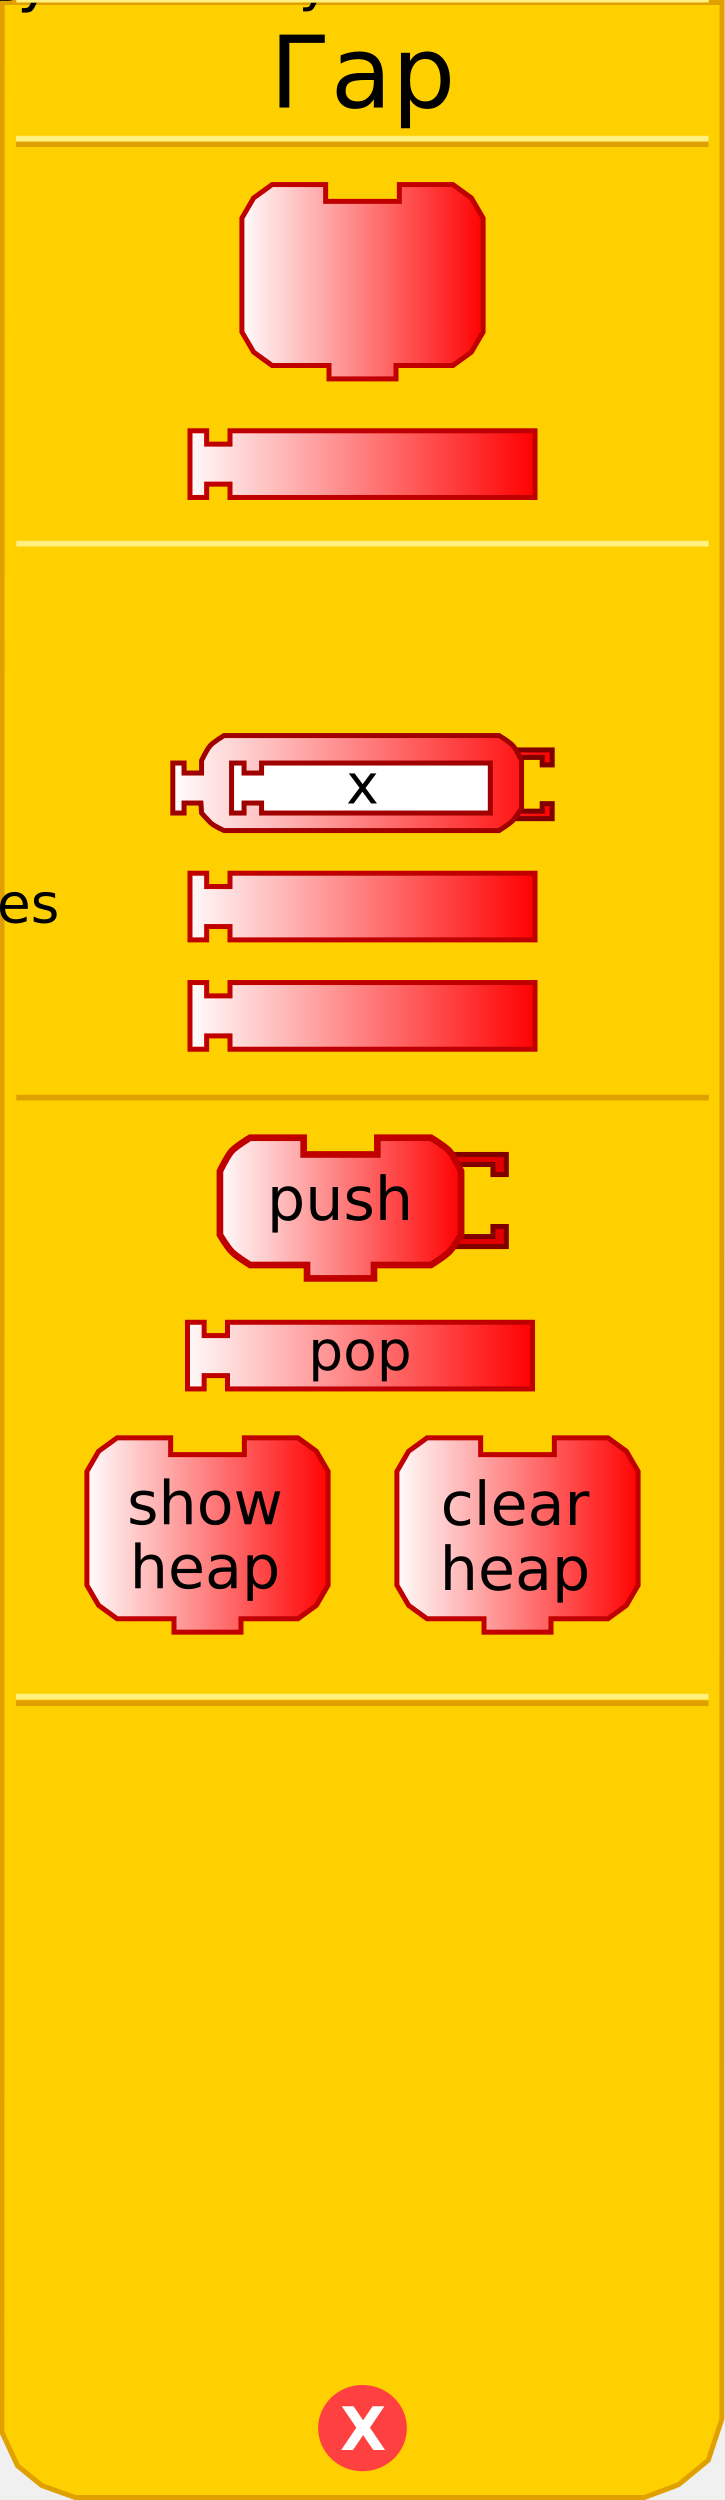
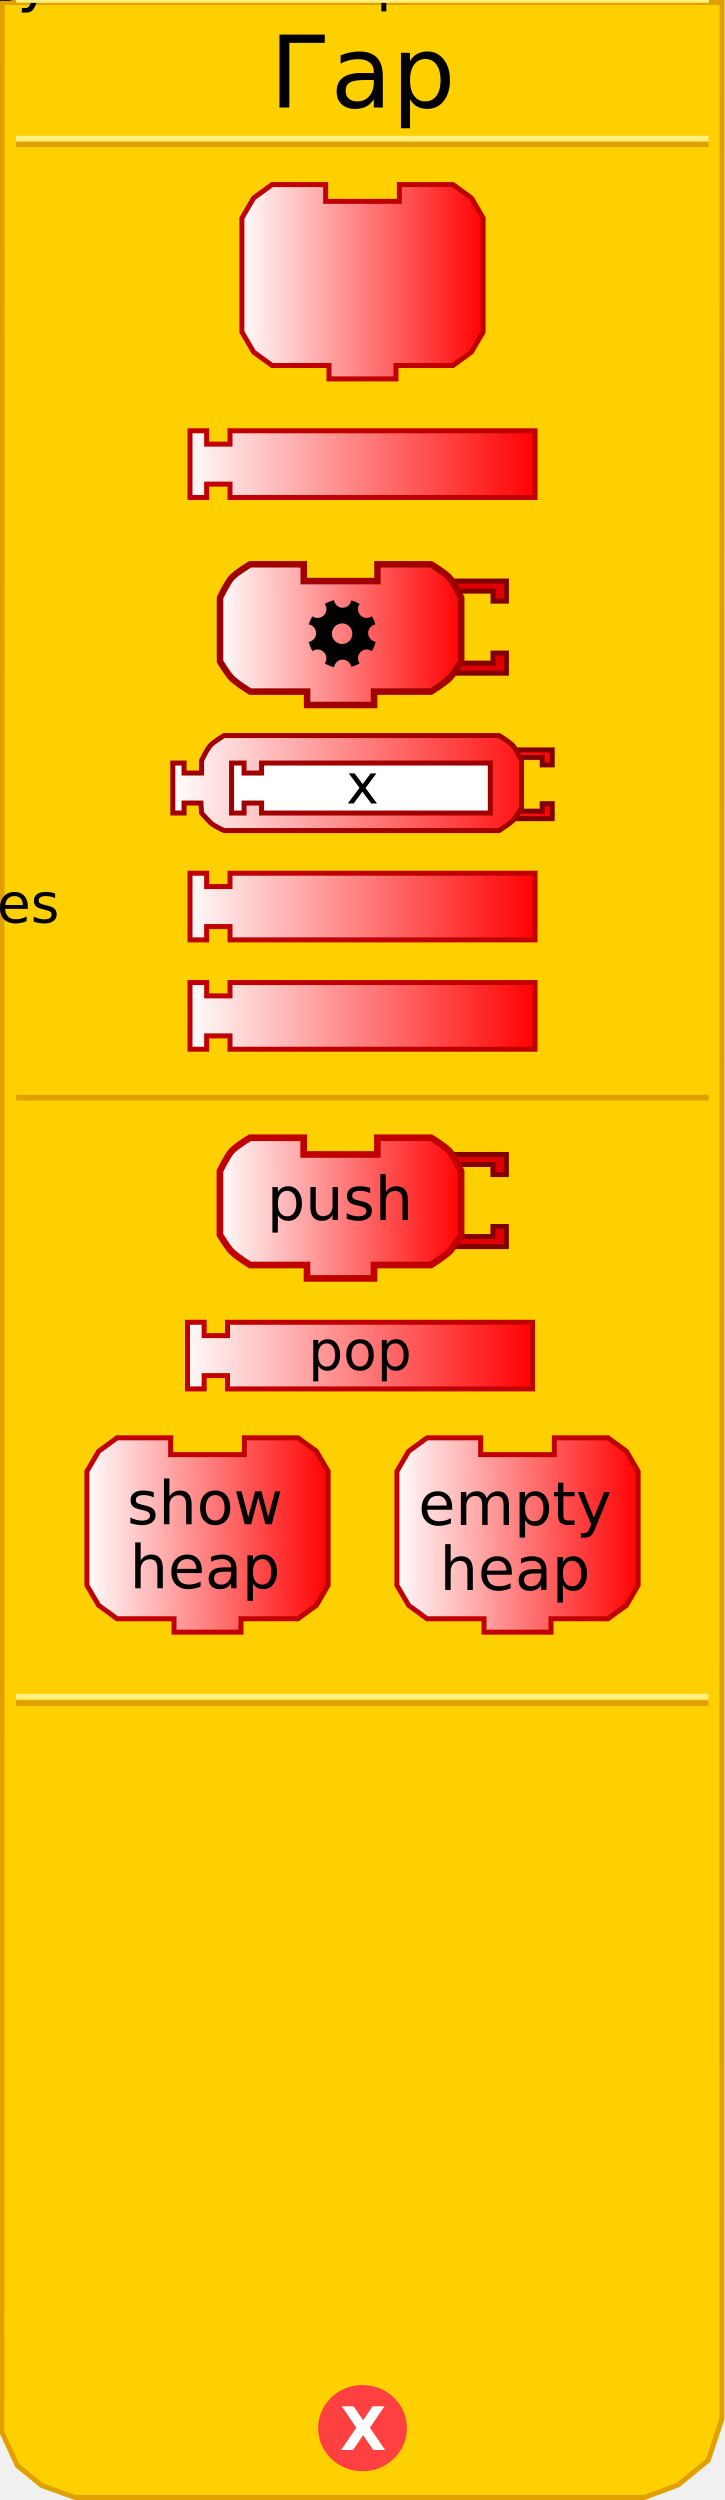
<svg xmlns="http://www.w3.org/2000/svg" xmlns:xlink="http://www.w3.org/1999/xlink" version="1.0" width="145" height="500" id="svg2">
  <defs id="defs4">
    <linearGradient id="linearGradient3712">
      <stop id="stop3714" style="stop-color:#ffffff;stop-opacity:1" offset="0" />
      <stop id="stop3716" style="stop-color:#ff0000;stop-opacity:1" offset="1" />
    </linearGradient>
    <linearGradient x1="69" y1="226" x2="140" y2="226" id="linearGradient2431" xlink:href="#linearGradient3712" gradientUnits="userSpaceOnUse" gradientTransform="translate(-32.52428,-133.8278)" />
    <linearGradient x1="0" y1="22" x2="74" y2="22" id="linearGradient3208" xlink:href="#linearGradient3712" gradientUnits="userSpaceOnUse" gradientTransform="matrix(0.67,0,0,0.67,47.71,36.24818)" />
    <linearGradient x1="69" y1="226" x2="140" y2="226" id="linearGradient2505" xlink:href="#linearGradient3712" gradientUnits="userSpaceOnUse" gradientTransform="translate(-32.52428,106.1141)" />
    <linearGradient x1="69.856" y1="226.654" x2="140.193" y2="226.654" id="linearGradient2507" xlink:href="#linearGradient3712" gradientUnits="userSpaceOnUse" gradientTransform="translate(-32.52428,132.449)" />
    <linearGradient x1="0" y1="22" x2="74" y2="22" id="linearGradient2513" xlink:href="#linearGradient3712" gradientUnits="userSpaceOnUse" gradientTransform="matrix(0.5,0,0,0.5,34.0625,146.6083)" />
    <linearGradient x1="34.062" y1="156.608" x2="110.938" y2="156.608" id="linearGradient3199" xlink:href="#linearGradient3712" gradientUnits="userSpaceOnUse" />
    <linearGradient x1="34.062" y1="156.608" x2="110.938" y2="156.608" id="linearGradient3209" xlink:href="#linearGradient3712" gradientUnits="userSpaceOnUse" />
    <linearGradient x1="34.062" y1="156.608" x2="110.938" y2="156.608" id="linearGradient3213" xlink:href="#linearGradient3712" gradientUnits="userSpaceOnUse" />
    <linearGradient x1="34.062" y1="156.608" x2="110.938" y2="156.608" id="linearGradient3219" xlink:href="#linearGradient3712" gradientUnits="userSpaceOnUse" />
    <linearGradient x1="34.062" y1="156.608" x2="110.938" y2="156.608" id="linearGradient3222" xlink:href="#linearGradient3712" gradientUnits="userSpaceOnUse" />
    <linearGradient x1="34.062" y1="156.608" x2="110.938" y2="156.608" id="linearGradient3225" xlink:href="#linearGradient3712" gradientUnits="userSpaceOnUse" />
    <linearGradient x1="0" y1="22" x2="74" y2="22" id="linearGradient3318" xlink:href="#linearGradient3712" gradientUnits="userSpaceOnUse" gradientTransform="matrix(0.67,0,0,0.67,15.71,283.0426)" />
    <linearGradient x1="0" y1="22" x2="74" y2="22" id="linearGradient3320" xlink:href="#linearGradient3712" gradientUnits="userSpaceOnUse" gradientTransform="matrix(0.67,0,0,0.67,77.71,282.9)" />
    <linearGradient x1="69" y1="226" x2="140" y2="226" id="linearGradient3322" xlink:href="#linearGradient3712" gradientUnits="userSpaceOnUse" gradientTransform="translate(-33.02428,30.4667)" />
    <linearGradient x1="0" y1="22" x2="74" y2="22" id="linearGradient3452" xlink:href="#linearGradient3712" gradientUnits="userSpaceOnUse" gradientTransform="matrix(0.67,0,0,0.67,43.3125,226.8727)" />
+     <linearGradient x1="0" y1="22" x2="74" y2="22" id="linearGradient3338" xlink:href="#linearGradient3712" gradientUnits="userSpaceOnUse" gradientTransform="matrix(0.67,0,0,0.67,43.33,112.19)" />
  </defs>
  <path d="M 0.434,0.5 L 0.372,486.41 L 3.496,493.143 L 8.37,497.107 L 15.031,499.503 L 128.856,499.503 L 135.705,496.939 L 141.654,492.047 L 144.378,483.792 L 144.416,0.5 L 0.434,0.5 z" id="path23" style="fill:#ffd000;fill-opacity:1;stroke:#e0a000;stroke-width:1px;stroke-opacity:1" />
  <path d="M 79.5,438.375 C 79.5,442.862 75.75,446.5 71.125,446.5 C 66.5,446.5 62.75,442.862 62.75,438.375 C 62.75,433.888 66.5,430.25 71.125,430.25 C 75.75,430.25 79.5,433.888 79.5,438.375 L 79.5,438.375 z" transform="translate(1.375,47.25098)" id="path39" style="fill:#ff4040;fill-opacity:1;stroke:#ff4040;stroke-width:1;stroke-opacity:1" />
  <text id="text41" style="font-size:12px;font-variant:normal;font-weight:bold;text-align:start;text-anchor:start;fill:#ffffff;fill-opacity:1;stroke:none;stroke-width:1px;stroke-opacity:1;font-family:Bitstream Vera Sans">
    <tspan x="68" y="490" id="tspan43" style="font-size:12px">X</tspan>
  </text>
  <rect width="137.5" height="0.14" x="3.7" y="-28.9" transform="scale(1,-1)" id="rect15" style="opacity:1;fill:#ffd000;fill-opacity:1;stroke:#e0a000;stroke-width:1;stroke-opacity:1" />
  <rect width="137.5" height="0.14" x="3.7" y="-27.8" transform="scale(1,-1)" id="rect17" style="opacity:1;fill:#ffd000;fill-opacity:1;stroke:#fff080;stroke-width:1;stroke-opacity:1" />
  <rect width="137.5" height="0.14" x="3.7" y="-340.7" transform="scale(1,-1)" id="rect19" style="opacity:1;fill:#ffd000;fill-opacity:1;stroke:#e0a000;stroke-width:1;stroke-opacity:1" />
  <rect width="137.5" height="0.14" x="3.7" y="-339.4" transform="scale(1,-1)" id="rect4001" style="opacity:1;fill:#ffd000;fill-opacity:1;stroke:#fff080;stroke-width:1;stroke-opacity:1" />
  <text id="text28" style="font-size:12px;text-align:center;text-anchor:middle;font-family:Bitstream Vera Sans">
    <tspan x="72.5" y="21.5" id="tspan30" style="font-size:20px">Гар</tspan>
  </text>
  <path d="M 79.87,36.918 C 90.59,36.918 90.59,36.918 90.59,36.918 L 94.275,39.598 L 96.62,43.618 L 96.62,66.398 L 94.275,70.418 L 90.59,73.098 L 79.2,73.098 L 79.2,73.098 L 79.2,75.778 L 65.8,75.778 L 65.8,73.098 L 54.41,73.098 L 50.725,70.418 L 48.38,66.398 L 48.38,43.618 L 50.725,39.598 L 54.41,36.918 L 65.13,36.918 L 65.13,40.268 L 79.87,40.268 L 79.87,36.918 z" id="path10" style="fill:url(#linearGradient3208);fill-opacity:1;stroke:#c00000;stroke-width:1;stroke-miterlimit:4;stroke-dasharray:none;stroke-opacity:1" />
  <text style="font-size:8.04px;text-align:center;text-anchor:middle;font-family:Bitstream Vera Sans">
    <tspan x="72." y="54." id="tspan14" style="font-size:12.06px">read</tspan>
  </text>
  <text style="font-size:8.04px;text-align:center;text-anchor:middle;font-family:Bitstream Vera Sans">
    <tspan x="72." y="67." id="tspan18" style="font-size:12.06px">key</tspan>
  </text>
  <path d="M 37.998,86.159 L 41.332,86.159 L 41.332,88.826 L 45.999,88.826 L 45.999,86.159 L 107.002,86.159 L 107.002,99.493 L 45.999,99.493 L 45.999,96.826 L 41.332,96.826 L 41.332,99.493 L 37.998,99.493 L 37.998,86.159 z" id="path2425" style="fill:url(#linearGradient2431);fill-opacity:1;stroke:#c00000;stroke-width:1;stroke-opacity:1" />
  <text style="font-size:12px;text-align:center;text-anchor:middle;font-family:Bitstream Vera Sans">
-     <tspan x="72.5" y="96." id="tspan2429" style="font-size:11px">keyboard</tspan>
+     <tspan x="72.5" y="96." id="tspan2429" style="font-size:11px">гар</tspan>
  </text>
  <g transform="translate(-1e-6,-151.4585)" id="g2492">
    <path d="M 37.998,326.101 L 41.332,326.101 L 41.332,328.768 L 45.999,328.768 L 45.999,326.101 L 107.002,326.101 L 107.002,339.435 L 45.999,339.435 L 45.999,336.768 L 41.332,336.768 L 41.332,339.435 L 37.998,339.435 L 37.998,326.101 z" id="path2435" style="fill:url(#linearGradient2505);fill-opacity:1;stroke:#c00000;stroke-width:1;stroke-opacity:1" />
    <text style="font-size:12px;text-align:center;text-anchor:middle;font-family:Bitstream Vera Sans">
      <tspan x="72." y="336" id="tspan2439" style="font-size:11px">hres</tspan>
    </text>
  </g>
  <g transform="translate(-5e-7,-155.9256)" id="g2497">
    <path d="M 37.998,352.436 L 41.332,352.436 L 41.332,355.103 L 45.999,355.103 L 45.999,352.436 L 107.002,352.436 L 107.002,365.77 L 45.999,365.77 L 45.999,363.103 L 41.332,363.103 L 41.332,365.77 L 37.998,365.77 L 37.998,352.436 z" id="path2429" style="fill:url(#linearGradient2507);fill-opacity:1;stroke:#c00000;stroke-width:1;stroke-opacity:1" />
    <text style="font-size:12px;text-align:center;text-anchor:middle;font-family:Bitstream Vera Sans">
      <tspan x="72.5" y="362." id="tspan2433" style="font-size:11px">vres</tspan>
    </text>
  </g>
-   <rect width="137.5" height="0.14" x="3.75" y="-109." transform="scale(1,-1)" id="rect2656" style="opacity:1;fill:#ffd000;fill-opacity:1;stroke:#e0a000;stroke-width:1;stroke-opacity:1" />
-   <rect width="137.5" height="0.14" x="3.75" y="-108.8" transform="scale(1,-1)" id="rect2658" style="opacity:1;fill:#ffd000;fill-opacity:1;stroke:#fff080;stroke-width:1;stroke-opacity:1" />
+   <rect width="137.5" height="0.14" x="3.75" y="-108." transform="scale(1,-1)" id="rect2656" style="opacity:1;fill:#ffd000;fill-opacity:1;stroke:#e0a000;stroke-width:1;stroke-opacity:1" />
+   <rect width="137.5" height="0.14" x="3.75" y="-107." transform="scale(1,-1)" id="rect2658" style="opacity:1;fill:#ffd000;fill-opacity:1;stroke:#fff080;stroke-width:1;stroke-opacity:1" />
  <path d="M 102.188,149.983 L 110.438,149.983 L 110.438,152.983 L 108.438,152.983 L 108.438,151.483 L 103.188,151.483" id="path2493" style="fill:url(#linearGradient3225);fill-opacity:1;stroke:#800000;stroke-width:1;stroke-miterlimit:4;stroke-dasharray:none;stroke-opacity:1" />
  <path d="M 102.188,163.733 L 110.438,163.733 L 110.438,160.733 L 108.438,160.733 L 108.438,162.233 L 103.188,162.233" id="path2495" style="fill:url(#linearGradient3222);fill-opacity:1;stroke:#800000;stroke-width:1;stroke-miterlimit:4;stroke-dasharray:none;stroke-opacity:1" />
  <path d="M 63.312,147.108 C 71.312,147.108 99.812,147.108 99.812,147.108 C 99.812,147.108 101.878,148.352 102.562,149.108 C 103.261,149.881 104.312,152.108 104.312,152.108 L 104.312,161.608 C 104.312,161.608 103.204,163.455 102.562,164.108 C 101.848,164.836 99.812,166.108 99.812,166.108 L 63.312,166.108 L 63.312,166.108 L 53.312,166.108 L 44.812,166.108 C 44.812,166.108 42.777,165.226 42.062,164.498 C 41.421,163.845 40.312,162.608 40.312,162.608 L 40.182,160.608 L 36.812,160.608 L 36.812,162.608 L 34.562,162.608 L 34.562,152.608 L 36.812,152.608 L 36.812,154.608 L 40.312,154.608 L 40.312,152.108 C 40.312,152.108 41.364,149.881 42.062,149.108 C 42.747,148.352 44.812,147.108 44.812,147.108 L 53.312,147.108 L 63.312,147.108 z" id="path2653" style="fill:url(#linearGradient3219);fill-opacity:1;stroke:#a00000;stroke-width:1;stroke-miterlimit:4;stroke-dasharray:none;stroke-opacity:1" />
  <path d="M 46.312,152.608 L 48.812,152.608 L 48.812,154.608 L 52.312,154.608 L 52.312,152.608 L 98.063,152.608 L 98.063,162.608 L 52.312,162.608 L 52.312,160.608 L 48.812,160.608 L 48.812,162.608 L 46.312,162.608 L 46.312,152.608 z" id="path9" style="fill:#ffffff;fill-opacity:1;stroke:#a00000;stroke-width:1;stroke-miterlimit:4;stroke-dasharray:none;stroke-opacity:1" />
  <text style="font-size:12px;text-align:center;text-anchor:middle;fill:#000000;fill-opacity:1;font-family:Bitstream Vera Sans">
    <tspan x="72.5" y="160.7" id="tspan2696" style="font-size:11px;fill:#000000;fill-opacity:1">x</tspan>
  </text>
  <rect width="137.5" height="0.14" x="3.75" y="-219.6" transform="scale(1,-1)" id="rect3247" style="opacity:1;fill:#ffd000;fill-opacity:1;stroke:#e0a000;stroke-width:1;stroke-opacity:1" />
  <rect width="137.5" height="0.14" x="3.75" y="-218." transform="scale(1,-1)" id="rect3249" style="opacity:1;fill:#ffd000;fill-opacity:1;stroke:#fff080;stroke-width:1;stroke-opacity:1" />
  <g transform="translate(0,14)" id="g3283">
    <path d="M 37.498,250.453 L 40.832,250.453 L 40.832,253.12 L 45.499,253.12 L 45.499,250.453 L 106.502,250.453 L 106.502,263.787 L 45.499,263.787 L 45.499,261.121 L 40.832,261.121 L 40.832,263.787 L 37.498,263.787 L 37.498,250.453 z" id="path3261" style="fill:url(#linearGradient3322);fill-opacity:1;stroke:#c00000;stroke-width:1;stroke-opacity:1" />
    <text style="font-size:12px;text-align:center;text-anchor:middle;font-family:Bitstream Vera Sans">
      <tspan x="72" y="260" id="tspan3265" style="font-size:11px">pop</tspan>
    </text>
  </g>
  <g transform="translate(1,4)" id="g3304">
    <g transform="translate(0,-0.14263)" id="g3288">
      <path d="M 47.87,283.713 C 58.59,283.713 58.59,283.713 58.59,283.713 L 62.275,286.393 L 64.62,290.413 L 64.62,313.193 L 62.275,317.213 L 58.59,319.893 L 47.2,319.893 L 47.2,319.893 L 47.2,322.573 L 33.8,322.573 L 33.8,319.893 L 22.41,319.893 L 18.725,317.213 L 16.38,313.193 L 16.38,290.413 L 18.725,286.393 L 22.41,283.713 L 33.13,283.713 L 33.13,287.063 L 47.87,287.063 L 47.87,283.713 z" id="path3251" style="fill:url(#linearGradient3318);fill-opacity:1;stroke:#c00000;stroke-width:1;stroke-miterlimit:4;stroke-dasharray:none;stroke-opacity:1" />
      <text style="font-size:8.04px;text-align:center;text-anchor:middle;font-family:Bitstream Vera Sans">
        <tspan x="40" y="301" id="tspan3255" style="font-size:12.06px">show</tspan>
      </text>
      <text style="font-size:8.04px;text-align:center;text-anchor:middle;font-family:Bitstream Vera Sans">
        <tspan x="40" y="313.8" id="tspan3259" style="font-size:12.06px">heap</tspan>
      </text>
    </g>
    <g id="g3295">
      <path d="M 109.87,283.57 C 120.59,283.57 120.59,283.57 120.59,283.57 L 124.275,286.25 L 126.62,290.27 L 126.62,313.05 L 124.275,317.07 L 120.59,319.75 L 109.2,319.75 L 109.2,319.75 L 109.2,322.43 L 95.8,322.43 L 95.8,319.75 L 84.41,319.75 L 80.725,317.07 L 78.38,313.05 L 78.38,290.27 L 80.725,286.25 L 84.41,283.57 L 95.13,283.57 L 95.13,286.92 L 109.87,286.92 L 109.87,283.57 z" id="path3271" style="fill:url(#linearGradient3320);fill-opacity:1;stroke:#c00000;stroke-width:1;stroke-miterlimit:4;stroke-dasharray:none;stroke-opacity:1" />
      <text style="font-size:8.04px;text-align:center;text-anchor:middle;font-family:Bitstream Vera Sans">
-         <tspan x="102" y="301" id="tspan3275" style="font-size:12.06px">clear</tspan>
+         <tspan x="102" y="301" id="tspan3275" style="font-size:12.06px">empty</tspan>
      </text>
      <text style="font-size:8.04px;text-align:center;text-anchor:middle;font-family:Bitstream Vera Sans">
        <tspan x="102" y="314" id="tspan3279" style="font-size:12.06px">heap</tspan>
      </text>
    </g>
  </g>
  <path d="M 90.213,230.893 L 101.267,230.893 L 101.267,234.913 L 98.588,234.913 L 98.588,232.903 L 91.552,232.903" id="path3422" style="fill:#e00000;fill-opacity:1;stroke:#800000;stroke-width:1;stroke-miterlimit:4;stroke-dasharray:none;stroke-opacity:1" />
  <path d="M 90.213,249.318 L 101.267,249.318 L 101.267,245.298 L 98.588,245.298 L 98.588,247.308 L 91.552,247.308" id="path3424" style="fill:#e00000;fill-opacity:1;stroke:#800000;stroke-width:1;stroke-miterlimit:4;stroke-dasharray:none;stroke-opacity:1" />
  <path d="M 75.472,227.543 C 86.192,227.543 86.192,227.543 86.192,227.543 C 86.192,227.543 88.961,229.209 89.877,230.223 C 90.814,231.258 92.222,234.243 92.222,234.243 L 92.222,246.973 C 92.222,246.973 90.737,249.447 89.877,250.323 C 88.92,251.298 86.192,253.003 86.192,253.003 L 74.802,253.003 L 74.802,253.003 L 74.802,255.683 L 61.403,255.683 L 61.403,253.003 L 50.013,253.003 C 50.013,253.003 47.285,251.298 46.328,250.323 C 45.468,249.447 43.983,246.973 43.983,246.973 L 43.983,234.243 C 43.983,234.243 45.391,231.258 46.328,230.223 C 47.244,229.209 50.013,227.543 50.013,227.543 L 60.733,227.543 L 60.733,230.893 L 75.472,230.893 L 75.472,227.543 z" id="path3426" style="fill:url(#linearGradient3452);fill-opacity:1;stroke:#c00000;stroke-width:1.33;stroke-miterlimit:4;stroke-dasharray:none;stroke-opacity:1" />
  <text style="font-size:12.06px;text-align:center;text-anchor:middle;font-family:Bitstream Vera Sans">
    <tspan x="68" y="244" id="tspan3430" style="font-size:12.06px;font-family:Bitstream Vera Sans">push</tspan>
  </text>
+   <path d="M 90.23,116.21 L 101.285,116.21 L 101.285,120.23 L 98.605,120.23 L 98.605,118.22 L 91.57,118.22" id="path2561" style="fill:#e00000;fill-opacity:1;stroke:#800000;stroke-width:1;stroke-miterlimit:4;stroke-dasharray:none;stroke-opacity:1" />
+   <path d="M 90.23,134.635 L 101.285,134.635 L 101.285,130.615 L 98.605,130.615 L 98.605,132.625 L 91.57,132.625" id="path12" style="fill:#e00000;fill-opacity:1;stroke:#800000;stroke-width:1;stroke-miterlimit:4;stroke-dasharray:none;stroke-opacity:1" />
+   <path d="M 75.49,112.86 C 86.21,112.86 86.21,112.86 86.21,112.86 C 86.21,112.86 88.978,114.526 89.895,115.54 C 90.831,116.576 92.24,119.56 92.24,119.56 L 92.24,132.29 C 92.24,132.29 90.755,134.765 89.895,135.64 C 88.937,136.615 86.21,138.32 86.21,138.32 L 74.82,138.32 L 74.82,138.32 L 74.82,141 L 61.42,141 L 61.42,138.32 L 50.03,138.32 C 50.03,138.32 47.303,136.615 46.345,135.64 C 45.485,134.765 44,132.29 44,132.29 L 44,119.56 C 44,119.56 45.409,116.576 46.345,115.54 C 47.262,114.526 50.03,112.86 50.03,112.86 L 60.75,112.86 L 60.75,116.21 L 75.49,116.21 L 75.49,112.86 z" id="path14" style="fill:url(#linearGradient3338);fill-opacity:1;stroke:#a00000;stroke-width:1.3;stroke-miterlimit:4;stroke-dasharray:none;stroke-opacity:1" />
+   <path d="M 66.803,120.039 C 66.145,120.2 65.525,120.465 64.954,120.797 C 65.16,121.086 65.287,121.446 65.287,121.828 C 65.287,122.805 64.476,123.586 63.499,123.586 C 63.109,123.586 62.76,123.466 62.468,123.253 C 62.171,123.758 61.93,124.312 61.771,124.89 C 62.605,125.032 63.226,125.772 63.226,126.648 C 63.226,127.532 62.589,128.246 61.74,128.376 C 61.901,129.037 62.163,129.656 62.498,130.226 C 62.787,130.02 63.118,129.892 63.499,129.892 C 64.476,129.892 65.287,130.702 65.287,131.681 C 65.287,132.062 65.159,132.393 64.954,132.681 C 65.524,133.016 66.143,133.278 66.803,133.439 C 66.933,132.59 67.644,131.923 68.531,131.923 C 69.395,131.923 70.105,132.558 70.259,133.378 C 70.847,133.217 71.412,132.981 71.927,132.681 C 71.721,132.392 71.593,132.031 71.593,131.65 C 71.593,130.674 72.376,129.892 73.352,129.892 C 73.734,129.892 74.093,130.019 74.382,130.226 C 74.716,129.658 74.98,129.036 75.14,128.376 C 74.288,128.25 73.624,127.506 73.624,126.618 C 73.624,125.752 74.257,125.042 75.08,124.89 C 74.917,124.305 74.681,123.765 74.382,123.253 C 74.093,123.459 73.734,123.586 73.352,123.586 C 72.376,123.586 71.593,122.804 71.593,121.828 C 71.593,121.446 71.72,121.086 71.927,120.797 C 71.406,120.488 70.859,120.232 70.259,120.069 C 70.117,120.903 69.405,121.555 68.531,121.555 C 67.647,121.555 66.933,120.887 66.803,120.039 z M 68.44,124.678 C 69.573,124.678 70.471,125.605 70.471,126.739 C 70.471,127.872 69.573,128.801 68.44,128.801 C 67.31,128.801 66.379,127.872 66.379,126.739 C 66.379,125.605 67.31,124.678 68.44,124.678 z" id="circle2615" />
</svg>
